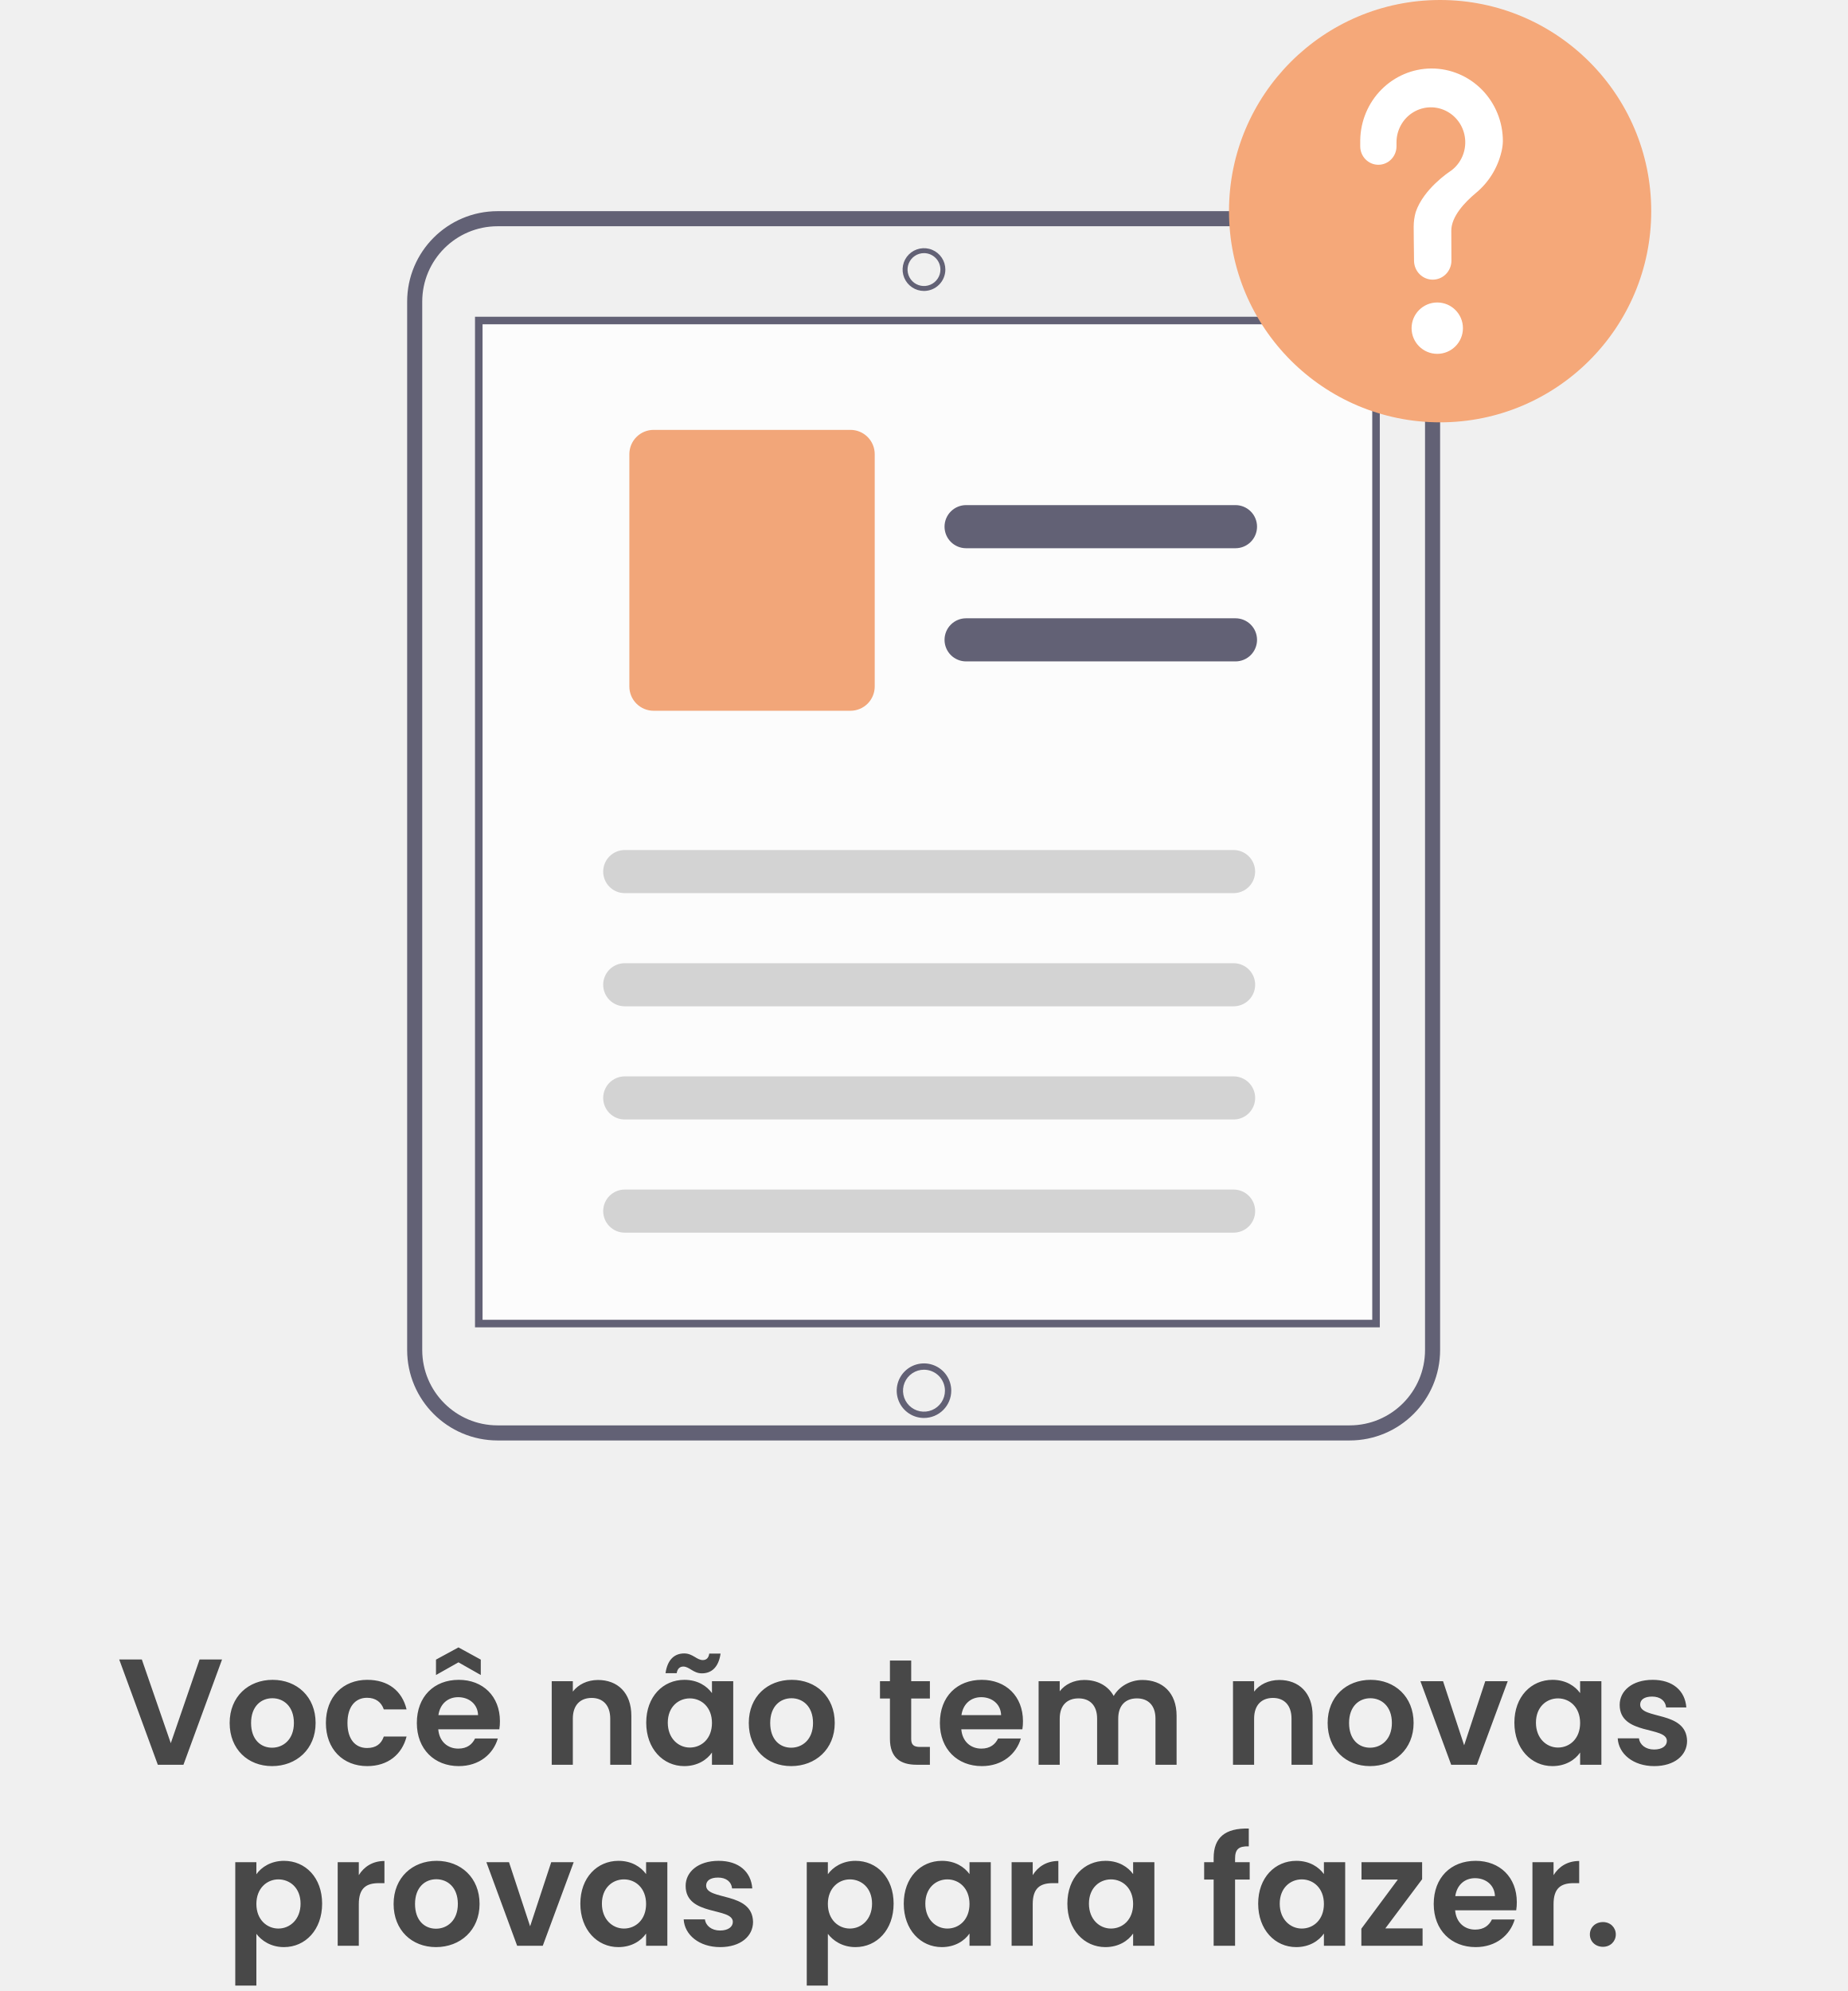
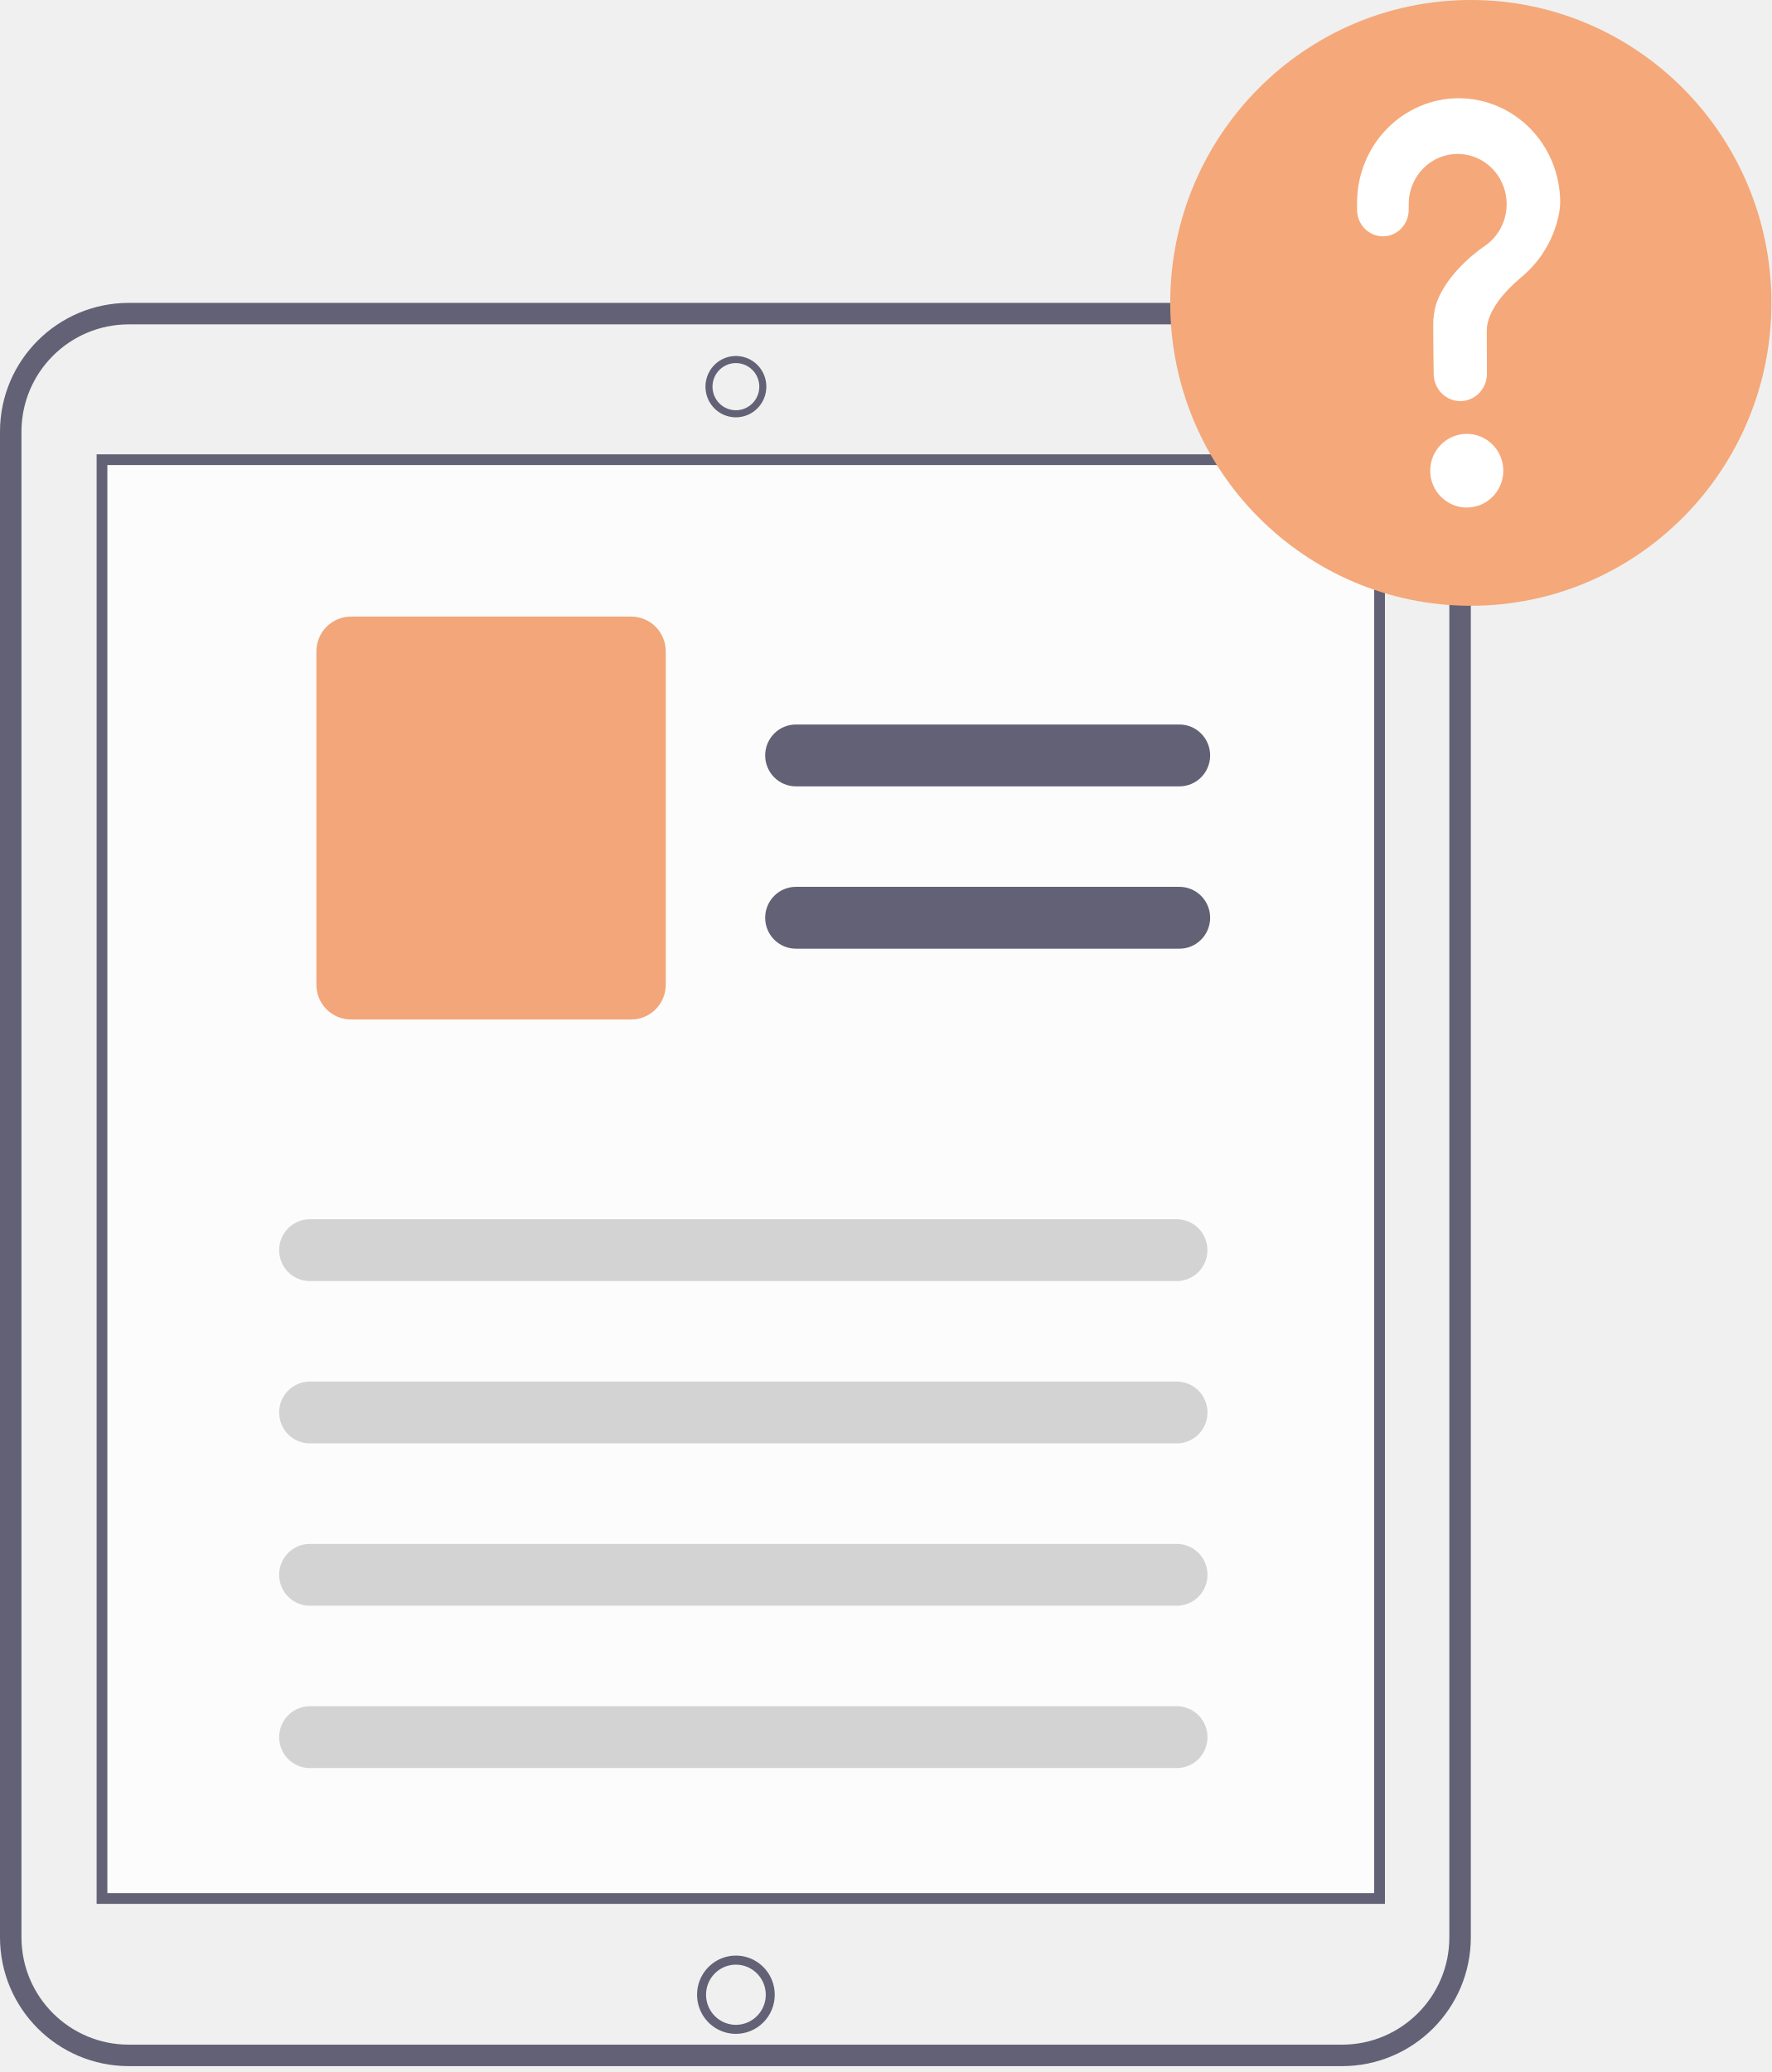
- <svg xmlns="http://www.w3.org/2000/svg" width="245" height="264" viewBox="0 0 245 264" fill="none">
-   <path d="M22.651 231.14L18.811 220.04H15.811L20.931 234H24.331L29.451 220.04H26.471L22.651 231.14ZM41.859 228.46C41.859 224.96 39.359 222.74 36.16 222.74C32.959 222.74 30.459 224.96 30.459 228.46C30.459 231.94 32.88 234.18 36.08 234.18C39.3 234.18 41.859 231.94 41.859 228.46ZM33.3 228.46C33.3 226.24 34.639 225.18 36.12 225.18C37.599 225.18 38.98 226.24 38.98 228.46C38.98 230.66 37.559 231.74 36.08 231.74C34.58 231.74 33.3 230.66 33.3 228.46ZM43.223 228.46C43.223 231.94 45.503 234.18 48.703 234.18C51.463 234.18 53.323 232.62 53.923 230.26H50.903C50.563 231.26 49.843 231.78 48.683 231.78C47.123 231.78 46.083 230.62 46.083 228.46C46.083 226.3 47.123 225.12 48.683 225.12C49.843 225.12 50.583 225.72 50.903 226.66H53.923C53.323 224.18 51.463 222.74 48.703 222.74C45.503 222.74 43.223 224.98 43.223 228.46ZM60.765 225.04C62.205 225.04 63.365 225.96 63.405 227.42H58.145C58.365 225.9 59.425 225.04 60.765 225.04ZM66.025 230.52H63.005C62.645 231.26 61.985 231.86 60.785 231.86C59.385 231.86 58.265 230.94 58.125 229.3H66.225C66.285 228.94 66.305 228.58 66.305 228.22C66.305 224.92 64.045 222.74 60.845 222.74C57.565 222.74 55.285 224.96 55.285 228.46C55.285 231.94 57.625 234.18 60.845 234.18C63.585 234.18 65.425 232.56 66.025 230.52ZM63.765 220.06L60.805 218.44L57.825 220.06V222.1L60.805 220.42L63.765 222.1V220.06ZM80.934 234H83.734V227.5C83.734 224.44 81.894 222.76 79.314 222.76C77.894 222.76 76.694 223.36 75.974 224.3V222.92H73.174V234H75.974V227.88C75.974 226.1 76.954 225.14 78.474 225.14C79.954 225.14 80.934 226.1 80.934 227.88V234ZM85.707 228.42C85.707 231.88 87.947 234.18 90.747 234.18C92.507 234.18 93.767 233.34 94.427 232.38V234H97.247V222.92H94.427V224.5C93.767 223.58 92.547 222.74 90.767 222.74C87.947 222.74 85.707 224.96 85.707 228.42ZM94.427 228.46C94.427 230.56 93.027 231.72 91.487 231.72C89.987 231.72 88.567 230.52 88.567 228.42C88.567 226.32 89.987 225.2 91.487 225.2C93.027 225.2 94.427 226.36 94.427 228.46ZM88.267 221.86H89.747C89.847 221.26 90.167 220.98 90.627 220.98C91.427 220.98 91.947 221.88 93.087 221.88C94.367 221.88 95.307 221.08 95.567 219.26H94.067C93.987 219.86 93.667 220.12 93.207 220.12C92.407 220.12 91.887 219.24 90.747 219.24C89.467 219.24 88.527 220.04 88.267 221.86ZM110.711 228.46C110.711 224.96 108.211 222.74 105.011 222.74C101.811 222.74 99.311 224.96 99.311 228.46C99.311 231.94 101.731 234.18 104.931 234.18C108.151 234.18 110.711 231.94 110.711 228.46ZM102.151 228.46C102.151 226.24 103.491 225.18 104.971 225.18C106.451 225.18 107.831 226.24 107.831 228.46C107.831 230.66 106.411 231.74 104.931 231.74C103.431 231.74 102.151 230.66 102.151 228.46ZM118.031 230.56C118.031 233.1 119.451 234 121.571 234H123.331V231.64H122.031C121.151 231.64 120.851 231.32 120.851 230.58V225.22H123.331V222.92H120.851V220.18H118.031V222.92H116.711V225.22H118.031V230.56ZM130.135 225.04C131.575 225.04 132.735 225.96 132.775 227.42H127.515C127.735 225.9 128.795 225.04 130.135 225.04ZM135.395 230.52H132.375C132.015 231.26 131.355 231.86 130.155 231.86C128.755 231.86 127.635 230.94 127.495 229.3H135.595C135.655 228.94 135.675 228.58 135.675 228.22C135.675 224.92 133.415 222.74 130.215 222.74C126.935 222.74 124.655 224.96 124.655 228.46C124.655 231.94 126.995 234.18 130.215 234.18C132.955 234.18 134.795 232.56 135.395 230.52ZM153.249 234H156.049V227.5C156.049 224.44 154.169 222.76 151.509 222.76C149.889 222.76 148.429 223.62 147.709 224.88C146.949 223.5 145.529 222.76 143.809 222.76C142.429 222.76 141.249 223.34 140.549 224.26V222.92H137.749V234H140.549V227.88C140.549 226.12 141.529 225.2 143.049 225.2C144.529 225.2 145.509 226.12 145.509 227.88V234H148.309V227.88C148.309 226.12 149.289 225.2 150.789 225.2C152.269 225.2 153.249 226.12 153.249 227.88V234ZM171.291 234H174.091V227.5C174.091 224.44 172.251 222.76 169.671 222.76C168.251 222.76 167.051 223.36 166.331 224.3V222.92H163.531V234H166.331V227.88C166.331 226.1 167.311 225.14 168.831 225.14C170.311 225.14 171.291 226.1 171.291 227.88V234ZM187.484 228.46C187.484 224.96 184.984 222.74 181.784 222.74C178.584 222.74 176.084 224.96 176.084 228.46C176.084 231.94 178.504 234.18 181.704 234.18C184.924 234.18 187.484 231.94 187.484 228.46ZM178.924 228.46C178.924 226.24 180.264 225.18 181.744 225.18C183.224 225.18 184.604 226.24 184.604 228.46C184.604 230.66 183.184 231.74 181.704 231.74C180.204 231.74 178.924 230.66 178.924 228.46ZM188.388 222.92L192.468 234H195.868L199.968 222.92H196.988L194.188 231.42L191.388 222.92H188.388ZM200.85 228.42C200.85 231.88 203.09 234.18 205.89 234.18C207.65 234.18 208.91 233.34 209.57 232.38V234H212.39V222.92H209.57V224.5C208.91 223.58 207.69 222.74 205.91 222.74C203.09 222.74 200.85 224.96 200.85 228.42ZM209.57 228.46C209.57 230.56 208.17 231.72 206.63 231.72C205.13 231.72 203.71 230.52 203.71 228.42C203.71 226.32 205.13 225.2 206.63 225.2C208.17 225.2 209.57 226.36 209.57 228.46ZM223.755 230.84C223.675 226.78 217.535 228.04 217.535 226.02C217.535 225.38 218.075 224.96 219.115 224.96C220.215 224.96 220.895 225.54 220.975 226.4H223.655C223.495 224.2 221.875 222.74 219.195 222.74C216.455 222.74 214.815 224.22 214.815 226.06C214.815 230.12 221.075 228.86 221.075 230.84C221.075 231.48 220.475 231.98 219.375 231.98C218.255 231.98 217.475 231.34 217.375 230.5H214.555C214.675 232.56 216.615 234.18 219.395 234.18C222.095 234.18 223.755 232.74 223.755 230.84ZM34.003 248.52V246.92H31.203V263.28H34.003V256.42C34.683 257.32 35.923 258.18 37.663 258.18C40.503 258.18 42.723 255.88 42.723 252.42C42.723 248.96 40.503 246.74 37.663 246.74C35.943 246.74 34.663 247.58 34.003 248.52ZM39.863 252.42C39.863 254.52 38.443 255.72 36.923 255.72C35.423 255.72 34.003 254.56 34.003 252.46C34.003 250.36 35.423 249.2 36.923 249.2C38.443 249.2 39.863 250.32 39.863 252.42ZM47.588 252.48C47.588 250.34 48.588 249.7 50.248 249.7H50.988V246.76C49.448 246.76 48.288 247.5 47.588 248.64V246.92H44.788V258H47.588V252.48ZM63.604 252.46C63.604 248.96 61.104 246.74 57.904 246.74C54.704 246.74 52.204 248.96 52.204 252.46C52.204 255.94 54.624 258.18 57.824 258.18C61.044 258.18 63.604 255.94 63.604 252.46ZM55.044 252.46C55.044 250.24 56.384 249.18 57.864 249.18C59.344 249.18 60.724 250.24 60.724 252.46C60.724 254.66 59.304 255.74 57.824 255.74C56.324 255.74 55.044 254.66 55.044 252.46ZM64.508 246.92L68.588 258H71.988L76.088 246.92H73.108L70.308 255.42L67.508 246.92H64.508ZM76.97 252.42C76.97 255.88 79.21 258.18 82.01 258.18C83.77 258.18 85.03 257.34 85.69 256.38V258H88.51V246.92H85.69V248.5C85.03 247.58 83.81 246.74 82.03 246.74C79.21 246.74 76.97 248.96 76.97 252.42ZM85.69 252.46C85.69 254.56 84.29 255.72 82.75 255.72C81.25 255.72 79.83 254.52 79.83 252.42C79.83 250.32 81.25 249.2 82.75 249.2C84.29 249.2 85.69 250.36 85.69 252.46ZM99.875 254.84C99.795 250.78 93.655 252.04 93.655 250.02C93.655 249.38 94.195 248.96 95.235 248.96C96.335 248.96 97.015 249.54 97.095 250.4H99.775C99.615 248.2 97.995 246.74 95.315 246.74C92.575 246.74 90.935 248.22 90.935 250.06C90.935 254.12 97.195 252.86 97.195 254.84C97.195 255.48 96.595 255.98 95.495 255.98C94.375 255.98 93.595 255.34 93.495 254.5H90.675C90.795 256.56 92.735 258.18 95.515 258.18C98.215 258.18 99.875 256.74 99.875 254.84ZM109.799 248.52V246.92H106.999V263.28H109.799V256.42C110.479 257.32 111.719 258.18 113.459 258.18C116.299 258.18 118.519 255.88 118.519 252.42C118.519 248.96 116.299 246.74 113.459 246.74C111.739 246.74 110.459 247.58 109.799 248.52ZM115.659 252.42C115.659 254.52 114.239 255.72 112.719 255.72C111.219 255.72 109.799 254.56 109.799 252.46C109.799 250.36 111.219 249.2 112.719 249.2C114.239 249.2 115.659 250.32 115.659 252.42ZM119.864 252.42C119.864 255.88 122.104 258.18 124.904 258.18C126.664 258.18 127.924 257.34 128.584 256.38V258H131.404V246.92H128.584V248.5C127.924 247.58 126.704 246.74 124.924 246.74C122.104 246.74 119.864 248.96 119.864 252.42ZM128.584 252.46C128.584 254.56 127.184 255.72 125.644 255.72C124.144 255.72 122.724 254.52 122.724 252.42C122.724 250.32 124.144 249.2 125.644 249.2C127.184 249.2 128.584 250.36 128.584 252.46ZM136.968 252.48C136.968 250.34 137.968 249.7 139.628 249.7H140.368V246.76C138.828 246.76 137.668 247.5 136.968 248.64V246.92H134.168V258H136.968V252.48ZM141.564 252.42C141.564 255.88 143.804 258.18 146.604 258.18C148.364 258.18 149.624 257.34 150.284 256.38V258H153.104V246.92H150.284V248.5C149.624 247.58 148.404 246.74 146.624 246.74C143.804 246.74 141.564 248.96 141.564 252.42ZM150.284 252.46C150.284 254.56 148.884 255.72 147.344 255.72C145.844 255.72 144.424 254.52 144.424 252.42C144.424 250.32 145.844 249.2 147.344 249.2C148.884 249.2 150.284 250.36 150.284 252.46ZM160.965 258H163.805V249.22H165.745V246.92H163.805V246.46C163.805 245.22 164.265 244.78 165.625 244.82V242.46C162.505 242.38 160.965 243.64 160.965 246.36V246.92H159.705V249.22H160.965V258ZM166.869 252.42C166.869 255.88 169.109 258.18 171.909 258.18C173.669 258.18 174.929 257.34 175.589 256.38V258H178.409V246.92H175.589V248.5C174.929 247.58 173.709 246.74 171.929 246.74C169.109 246.74 166.869 248.96 166.869 252.42ZM175.589 252.46C175.589 254.56 174.189 255.72 172.649 255.72C171.149 255.72 169.729 254.52 169.729 252.42C169.729 250.32 171.149 249.2 172.649 249.2C174.189 249.2 175.589 250.36 175.589 252.46ZM188.614 246.92H180.574V249.22H185.394L180.554 255.74V258H188.674V255.7H183.734L188.614 249.18V246.92ZM195.632 249.04C197.072 249.04 198.232 249.96 198.272 251.42H193.012C193.232 249.9 194.292 249.04 195.632 249.04ZM200.892 254.52H197.872C197.512 255.26 196.852 255.86 195.652 255.86C194.252 255.86 193.132 254.94 192.992 253.3H201.092C201.152 252.94 201.172 252.58 201.172 252.22C201.172 248.92 198.912 246.74 195.712 246.74C192.432 246.74 190.152 248.96 190.152 252.46C190.152 255.94 192.492 258.18 195.712 258.18C198.452 258.18 200.292 256.56 200.892 254.52ZM206.046 252.48C206.046 250.34 207.046 249.7 208.706 249.7H209.446V246.76C207.906 246.76 206.746 247.5 206.046 248.64V246.92H203.246V258H206.046V252.48ZM214.302 256.5C214.302 255.58 213.582 254.86 212.602 254.86C211.582 254.86 210.862 255.58 210.862 256.5C210.862 257.42 211.582 258.14 212.602 258.14C213.582 258.14 214.302 257.42 214.302 256.5Z" fill="black" fill-opacity="0.7" />
+ <svg xmlns="http://www.w3.org/2000/svg" width="165" height="193" viewBox="0 0 165 193" fill="none">
  <g opacity="0.8">
-     <rect x="55" y="29" width="135" height="161" rx="11" stroke="#3F3D56" stroke-width="2" />
-     <path d="M122.546 38.58C121.985 38.58 121.437 38.413 120.971 38.102C120.504 37.79 120.141 37.347 119.926 36.829C119.712 36.311 119.656 35.741 119.765 35.191C119.874 34.641 120.144 34.136 120.541 33.739C120.937 33.343 121.443 33.073 121.993 32.964C122.543 32.854 123.113 32.91 123.631 33.125C124.149 33.339 124.592 33.703 124.903 34.169C125.215 34.635 125.381 35.184 125.381 35.744C125.38 36.496 125.081 37.217 124.55 37.748C124.018 38.28 123.297 38.579 122.546 38.58ZM122.546 33.564C122.115 33.564 121.693 33.692 121.335 33.932C120.976 34.171 120.697 34.512 120.532 34.91C120.367 35.309 120.324 35.747 120.408 36.17C120.492 36.593 120.699 36.981 121.004 37.286C121.309 37.591 121.698 37.798 122.121 37.882C122.543 37.967 122.982 37.923 123.38 37.758C123.778 37.593 124.119 37.314 124.358 36.955C124.598 36.597 124.726 36.175 124.726 35.744C124.725 35.166 124.495 34.612 124.086 34.204C123.678 33.795 123.124 33.565 122.546 33.564Z" fill="#3F3D56" />
-     <path d="M122.546 188.018C121.831 188.018 121.131 187.806 120.536 187.408C119.941 187.011 119.477 186.446 119.204 185.785C118.93 185.124 118.858 184.396 118.998 183.695C119.137 182.993 119.482 182.348 119.988 181.842C120.494 181.336 121.138 180.992 121.84 180.852C122.542 180.712 123.269 180.784 123.93 181.058C124.592 181.332 125.157 181.795 125.554 182.39C125.952 182.985 126.164 183.685 126.164 184.4C126.163 185.359 125.781 186.279 125.103 186.957C124.425 187.636 123.505 188.017 122.546 188.018ZM122.546 181.619C121.996 181.619 121.458 181.782 121.001 182.088C120.543 182.393 120.187 182.828 119.976 183.336C119.766 183.844 119.711 184.403 119.818 184.943C119.925 185.483 120.19 185.978 120.579 186.367C120.968 186.756 121.464 187.021 122.003 187.129C122.543 187.236 123.102 187.181 123.611 186.97C124.119 186.76 124.553 186.403 124.859 185.946C125.165 185.488 125.328 184.95 125.328 184.4C125.327 183.663 125.033 182.956 124.512 182.434C123.991 181.913 123.283 181.62 122.546 181.619Z" fill="#3F3D56" />
-     <rect x="63.5" y="42.5" width="119" height="133" fill="white" stroke="#3F3D56" />
-     <path d="M163.861 72.693H128.131C127.373 72.693 126.646 72.392 126.11 71.856C125.574 71.32 125.272 70.593 125.272 69.835C125.272 69.077 125.574 68.35 126.11 67.814C126.646 67.278 127.373 66.976 128.131 66.976H163.861C164.619 66.976 165.346 67.278 165.882 67.814C166.418 68.35 166.719 69.077 166.719 69.835C166.719 70.593 166.418 71.32 165.882 71.856C165.346 72.392 164.619 72.693 163.861 72.693Z" fill="#3F3D56" />
-     <path d="M163.861 87.7H128.131C127.373 87.7 126.646 87.399 126.11 86.863C125.574 86.326 125.272 85.6 125.272 84.841C125.272 84.083 125.574 83.356 126.11 82.82C126.646 82.284 127.373 81.983 128.131 81.983H163.861C164.619 81.983 165.346 82.284 165.882 82.82C166.418 83.356 166.719 84.083 166.719 84.841C166.719 85.6 166.418 86.326 165.882 86.863C165.346 87.399 164.619 87.7 163.861 87.7Z" fill="#3F3D56" />
-     <path d="M112.797 94.245H86.686C85.833 94.244 85.016 93.904 84.413 93.302C83.81 92.699 83.471 91.881 83.47 91.029V60.216C83.471 59.363 83.81 58.546 84.413 57.943C85.016 57.34 85.833 57.001 86.686 57H112.797C113.65 57.001 114.467 57.34 115.07 57.943C115.673 58.546 116.012 59.363 116.013 60.216V91.029C116.012 91.881 115.673 92.699 115.07 93.302C114.467 93.904 113.65 94.244 112.797 94.245Z" fill="#F2945B" />
-     <path d="M163.613 118.427H82.863C82.487 118.428 82.115 118.355 81.768 118.211C81.421 118.068 81.105 117.857 80.839 117.592C80.573 117.326 80.362 117.011 80.218 116.664C80.074 116.317 80 115.945 80 115.569C80 115.193 80.074 114.821 80.218 114.474C80.362 114.127 80.573 113.812 80.839 113.546C81.105 113.281 81.421 113.07 81.768 112.927C82.115 112.783 82.487 112.71 82.863 112.711H163.613C164.37 112.712 165.096 113.014 165.631 113.55C166.166 114.085 166.466 114.812 166.466 115.569C166.466 116.326 166.166 117.053 165.631 117.588C165.096 118.124 164.37 118.426 163.613 118.427Z" fill="#CCCCCC" />
-     <path d="M163.613 133.434H82.863C82.487 133.435 82.115 133.361 81.768 133.218C81.421 133.074 81.105 132.864 80.839 132.598C80.573 132.333 80.362 132.018 80.218 131.671C80.074 131.323 80 130.951 80 130.576C80 130.2 80.074 129.828 80.218 129.481C80.362 129.133 80.573 128.818 80.839 128.553C81.105 128.287 81.421 128.077 81.768 127.933C82.115 127.79 82.487 127.717 82.863 127.717H163.613C164.371 127.717 165.098 128.018 165.634 128.554C166.17 129.09 166.471 129.817 166.471 130.576C166.471 131.334 166.17 132.061 165.634 132.597C165.098 133.133 164.371 133.434 163.613 133.434Z" fill="#CCCCCC" />
-     <path d="M163.613 148.44H82.863C82.487 148.441 82.115 148.368 81.768 148.224C81.421 148.081 81.105 147.87 80.839 147.605C80.573 147.34 80.362 147.024 80.218 146.677C80.074 146.33 80 145.958 80 145.582C80 145.206 80.074 144.834 80.218 144.487C80.362 144.14 80.573 143.825 80.839 143.559C81.105 143.294 81.421 143.083 81.768 142.94C82.115 142.797 82.487 142.723 82.863 142.724H163.613C164.371 142.724 165.098 143.025 165.634 143.561C166.17 144.097 166.471 144.824 166.471 145.582C166.471 146.34 166.17 147.067 165.634 147.603C165.098 148.139 164.371 148.44 163.613 148.44Z" fill="#CCCCCC" />
-     <path d="M163.613 163.447H82.863C82.487 163.448 82.115 163.374 81.768 163.231C81.421 163.087 81.105 162.877 80.839 162.612C80.573 162.346 80.362 162.031 80.218 161.684C80.074 161.336 80 160.964 80 160.589C80 160.213 80.074 159.841 80.218 159.494C80.362 159.146 80.573 158.831 80.839 158.566C81.105 158.3 81.421 158.09 81.768 157.946C82.115 157.803 82.487 157.73 82.863 157.73H163.613C164.371 157.73 165.098 158.031 165.634 158.567C166.17 159.103 166.471 159.83 166.471 160.589C166.471 161.347 166.17 162.074 165.634 162.61C165.098 163.146 164.371 163.447 163.613 163.447Z" fill="#CCCCCC" />
+     <rect x="1" y="29.213" width="135" height="162.24" rx="11" stroke="#3F3D56" stroke-width="2" />
+     <path d="M68.546 38.873C67.985 38.873 67.437 38.706 66.971 38.392C66.504 38.078 66.141 37.632 65.926 37.109C65.712 36.587 65.656 36.013 65.765 35.459C65.874 34.905 66.144 34.396 66.541 33.996C66.937 33.597 67.443 33.325 67.993 33.214C68.543 33.104 69.113 33.16 69.631 33.377C70.149 33.593 70.592 33.959 70.903 34.429C71.215 34.899 71.381 35.451 71.381 36.016C71.38 36.773 71.081 37.5 70.55 38.035C70.018 38.571 69.297 38.872 68.546 38.873ZM68.546 33.82C68.115 33.82 67.693 33.949 67.335 34.19C66.976 34.431 66.697 34.774 66.532 35.176C66.367 35.577 66.324 36.019 66.408 36.445C66.492 36.871 66.7 37.262 67.004 37.569C67.309 37.877 67.698 38.086 68.121 38.17C68.543 38.255 68.982 38.212 69.38 38.045C69.778 37.879 70.119 37.598 70.358 37.236C70.598 36.875 70.726 36.451 70.726 36.016C70.725 35.434 70.495 34.876 70.087 34.464C69.678 34.052 69.124 33.82 68.546 33.82Z" fill="#3F3D56" />
+     <path d="M68.546 189.448C67.831 189.448 67.131 189.234 66.536 188.834C65.941 188.433 65.477 187.864 65.204 187.198C64.93 186.532 64.858 185.799 64.998 185.091C65.137 184.384 65.482 183.735 65.988 183.225C66.494 182.715 67.138 182.368 67.84 182.227C68.542 182.087 69.269 182.159 69.93 182.435C70.591 182.711 71.157 183.178 71.554 183.777C71.952 184.377 72.164 185.082 72.164 185.803C72.163 186.769 71.781 187.696 71.103 188.379C70.425 189.062 69.505 189.447 68.546 189.448ZM68.546 183C67.996 183 67.458 183.164 67.001 183.472C66.543 183.78 66.187 184.218 65.976 184.73C65.766 185.242 65.711 185.806 65.818 186.349C65.925 186.893 66.19 187.393 66.579 187.784C66.968 188.176 67.464 188.443 68.003 188.552C68.543 188.66 69.102 188.604 69.611 188.392C70.119 188.18 70.553 187.821 70.859 187.36C71.165 186.899 71.328 186.357 71.328 185.803C71.327 185.059 71.034 184.347 70.512 183.822C69.99 183.296 69.284 183.001 68.546 183Z" fill="#3F3D56" />
+     <rect x="9.5" y="42.819" width="119" height="134.019" fill="white" stroke="#3F3D56" />
+     <path d="M109.861 73.246H74.131C73.373 73.246 72.646 72.943 72.11 72.403C71.574 71.862 71.272 71.13 71.272 70.366C71.272 69.602 71.574 68.87 72.11 68.329C72.646 67.789 73.373 67.486 74.131 67.486H109.861C110.619 67.486 111.346 67.789 111.882 68.329C112.418 68.87 112.719 69.602 112.719 70.366C112.719 71.13 112.418 71.862 111.882 72.403C111.346 72.943 110.619 73.246 109.861 73.246Z" fill="#3F3D56" />
+     <path d="M109.861 88.367H74.131C73.373 88.367 72.646 88.063 72.11 87.523C71.574 86.983 71.272 86.25 71.272 85.487C71.272 84.723 71.574 83.99 72.11 83.45C72.646 82.91 73.373 82.606 74.131 82.606H109.861C110.619 82.606 111.346 82.91 111.882 83.45C112.418 83.99 112.719 84.723 112.719 85.487C112.719 86.25 112.418 86.983 111.882 87.523C111.346 88.063 110.619 88.367 109.861 88.367Z" fill="#3F3D56" />
+     <path d="M58.797 94.961H32.686C31.833 94.96 31.016 94.619 30.413 94.011C29.81 93.404 29.471 92.58 29.47 91.721V60.674C29.471 59.815 29.81 58.991 30.413 58.383C31.016 57.776 31.833 57.434 32.686 57.434H58.797C59.65 57.434 60.467 57.776 61.07 58.383C61.673 58.991 62.012 59.815 62.013 60.674V91.721C62.012 92.58 61.673 93.404 61.07 94.011C60.467 94.619 59.65 94.96 58.797 94.961Z" fill="#F2945B" />
+     <path d="M109.613 119.328H28.863C28.488 119.329 28.115 119.255 27.768 119.11C27.421 118.966 27.105 118.754 26.839 118.486C26.573 118.219 26.362 117.901 26.218 117.551C26.074 117.201 26 116.826 26 116.448C26 116.069 26.074 115.694 26.218 115.345C26.362 114.995 26.573 114.677 26.839 114.41C27.105 114.142 27.421 113.93 27.768 113.786C28.115 113.641 28.488 113.567 28.863 113.568H109.613C110.37 113.569 111.096 113.873 111.631 114.413C112.166 114.953 112.466 115.685 112.466 116.448C112.466 117.211 112.166 117.943 111.631 118.483C111.096 119.023 110.37 119.327 109.613 119.328Z" fill="#CCCCCC" />
+     <path d="M109.613 134.449H28.863C28.488 134.449 28.115 134.375 27.768 134.231C27.421 134.086 27.105 133.874 26.839 133.607C26.573 133.339 26.362 133.022 26.218 132.672C26.074 132.322 26 131.947 26 131.568C26 131.19 26.074 130.815 26.218 130.465C26.362 130.115 26.573 129.798 26.839 129.53C27.105 129.263 27.421 129.051 27.768 128.906C28.115 128.762 28.488 128.688 28.863 128.688H109.613C110.371 128.688 111.098 128.992 111.634 129.532C112.17 130.072 112.471 130.805 112.471 131.568C112.471 132.332 112.17 133.065 111.634 133.605C111.098 134.145 110.371 134.449 109.613 134.449Z" fill="#CCCCCC" />
+     <path d="M109.613 149.569H28.863C28.488 149.57 28.115 149.496 27.768 149.351C27.421 149.207 27.105 148.995 26.839 148.727C26.573 148.46 26.362 148.142 26.218 147.792C26.074 147.443 26 147.068 26 146.689C26 146.311 26.074 145.936 26.218 145.586C26.362 145.236 26.573 144.918 26.839 144.651C27.105 144.383 27.421 144.171 27.768 144.027C28.115 143.882 28.488 143.808 28.863 143.809H109.613C110.371 143.809 111.098 144.112 111.634 144.653C112.17 145.193 112.471 145.925 112.471 146.689C112.471 147.453 112.17 148.186 111.634 148.726C111.098 149.266 110.371 149.569 109.613 149.569Z" fill="#CCCCCC" />
+     <path d="M109.613 164.69H28.863C28.488 164.691 28.115 164.617 27.768 164.472C27.421 164.328 27.105 164.116 26.839 163.848C26.573 163.581 26.362 163.263 26.218 162.913C26.074 162.563 26 162.188 26 161.81C26 161.431 26.074 161.056 26.218 160.706C26.362 160.357 26.573 160.039 26.839 159.771C27.105 159.504 27.421 159.292 27.768 159.147C28.115 159.003 28.488 158.929 28.863 158.93H109.613C110.371 158.93 111.098 159.233 111.634 159.773C112.17 160.313 112.471 161.046 112.471 161.81C112.471 162.574 112.17 163.306 111.634 163.846C111.098 164.386 110.371 164.69 109.613 164.69Z" fill="#CCCCCC" />
  </g>
-   <path d="M191 56C206.464 56 219 43.464 219 28C219 12.536 206.464 0 191 0C175.536 0 163 12.536 163 28C163 43.464 175.536 56 191 56Z" fill="#F5A879" />
-   <path d="M190.622 46.919C192.502 46.919 194.027 45.394 194.027 43.514C194.027 41.633 192.502 40.108 190.622 40.108C188.741 40.108 187.216 41.633 187.216 43.514C187.216 45.394 188.741 46.919 190.622 46.919Z" fill="white" />
-   <path d="M189.796 9.081C187.325 9.106 184.961 10.112 183.208 11.884C181.454 13.656 180.449 16.055 180.406 18.571C180.406 18.619 180.405 18.957 180.405 19.4C180.405 20.049 180.659 20.672 181.11 21.131C181.56 21.59 182.172 21.848 182.81 21.848C183.448 21.848 184.06 21.59 184.511 21.13C184.962 20.671 185.216 20.047 185.216 19.398V19.396C185.215 19.095 185.215 18.887 185.215 18.874C185.215 18.068 185.421 17.276 185.813 16.576C186.204 15.875 186.768 15.291 187.449 14.88C188.13 14.469 188.905 14.245 189.696 14.231C190.488 14.217 191.269 14.413 191.964 14.8C192.658 15.186 193.242 15.751 193.658 16.436C194.073 17.122 194.306 17.907 194.333 18.712C194.361 19.518 194.182 20.316 193.814 21.03C193.446 21.744 192.902 22.348 192.235 22.782L192.236 22.783C192.236 22.783 188.814 25.026 187.771 28.103L187.771 28.103C187.588 28.733 187.495 29.387 187.495 30.045C187.495 30.315 187.511 32.679 187.541 34.599C187.552 35.261 187.818 35.892 188.281 36.357C188.745 36.821 189.37 37.081 190.02 37.081C190.346 37.081 190.668 37.016 190.969 36.889C191.27 36.762 191.543 36.576 191.773 36.342C192.004 36.107 192.186 35.829 192.311 35.523C192.436 35.217 192.5 34.888 192.5 34.557L192.5 34.541C192.489 32.784 192.483 30.737 192.483 30.589C192.483 28.7 194.274 26.817 195.744 25.59C197.447 24.186 198.643 22.247 199.146 20.077C199.254 19.629 199.314 19.171 199.324 18.711C199.324 17.446 199.08 16.194 198.604 15.026C198.129 13.857 197.432 12.796 196.554 11.902C195.675 11.007 194.632 10.298 193.485 9.814C192.337 9.33 191.107 9.081 189.865 9.081C189.842 9.081 189.819 9.081 189.796 9.081Z" fill="white" />
+   <path d="M137 56.426C152.464 56.426 165 43.794 165 28.213C165 12.631 152.464 0 137 0C121.536 0 109 12.631 109 28.213C109 43.794 121.536 56.426 137 56.426Z" fill="#F5A879" />
+   <path d="M136.622 47.276C138.502 47.276 140.027 45.739 140.027 43.844C140.027 41.949 138.502 40.413 136.622 40.413C134.741 40.413 133.216 41.949 133.216 43.844C133.216 45.739 134.741 47.276 136.622 47.276Z" fill="white" />
+   <path d="M135.796 9.15C133.325 9.176 130.961 10.189 129.208 11.975C127.454 13.76 126.449 16.177 126.406 18.712C126.406 18.76 126.405 19.101 126.405 19.548C126.405 20.202 126.659 20.829 127.11 21.292C127.56 21.754 128.172 22.014 128.81 22.014C129.448 22.014 130.06 21.754 130.511 21.291C130.962 20.828 131.216 20.2 131.216 19.545V19.544C131.215 19.24 131.215 19.03 131.215 19.017C131.215 18.205 131.421 17.407 131.813 16.702C132.204 15.996 132.768 15.407 133.449 14.993C134.13 14.579 134.905 14.353 135.696 14.339C136.488 14.325 137.269 14.523 137.964 14.912C138.658 15.302 139.242 15.87 139.658 16.561C140.073 17.253 140.306 18.043 140.333 18.855C140.361 19.666 140.182 20.471 139.814 21.19C139.446 21.909 138.902 22.517 138.235 22.955L138.236 22.956C138.236 22.956 134.814 25.216 133.771 28.317L133.771 28.317C133.588 28.952 133.495 29.611 133.495 30.273C133.495 30.546 133.511 32.928 133.541 34.862C133.552 35.529 133.818 36.165 134.281 36.633C134.745 37.101 135.37 37.363 136.02 37.363C136.346 37.363 136.668 37.297 136.969 37.169C137.27 37.042 137.543 36.854 137.773 36.618C138.004 36.382 138.186 36.102 138.311 35.793C138.436 35.484 138.5 35.154 138.5 34.82L138.5 34.804C138.489 33.033 138.483 30.971 138.483 30.822C138.483 28.918 140.274 27.021 141.744 25.784C143.447 24.37 144.643 22.416 145.146 20.23C145.254 19.779 145.314 19.317 145.324 18.853C145.324 17.579 145.08 16.317 144.604 15.14C144.129 13.963 143.432 12.893 142.554 11.992C141.675 11.091 140.632 10.376 139.485 9.889C138.337 9.401 137.107 9.15 135.865 9.15C135.842 9.15 135.819 9.15 135.796 9.15Z" fill="white" />
</svg>
